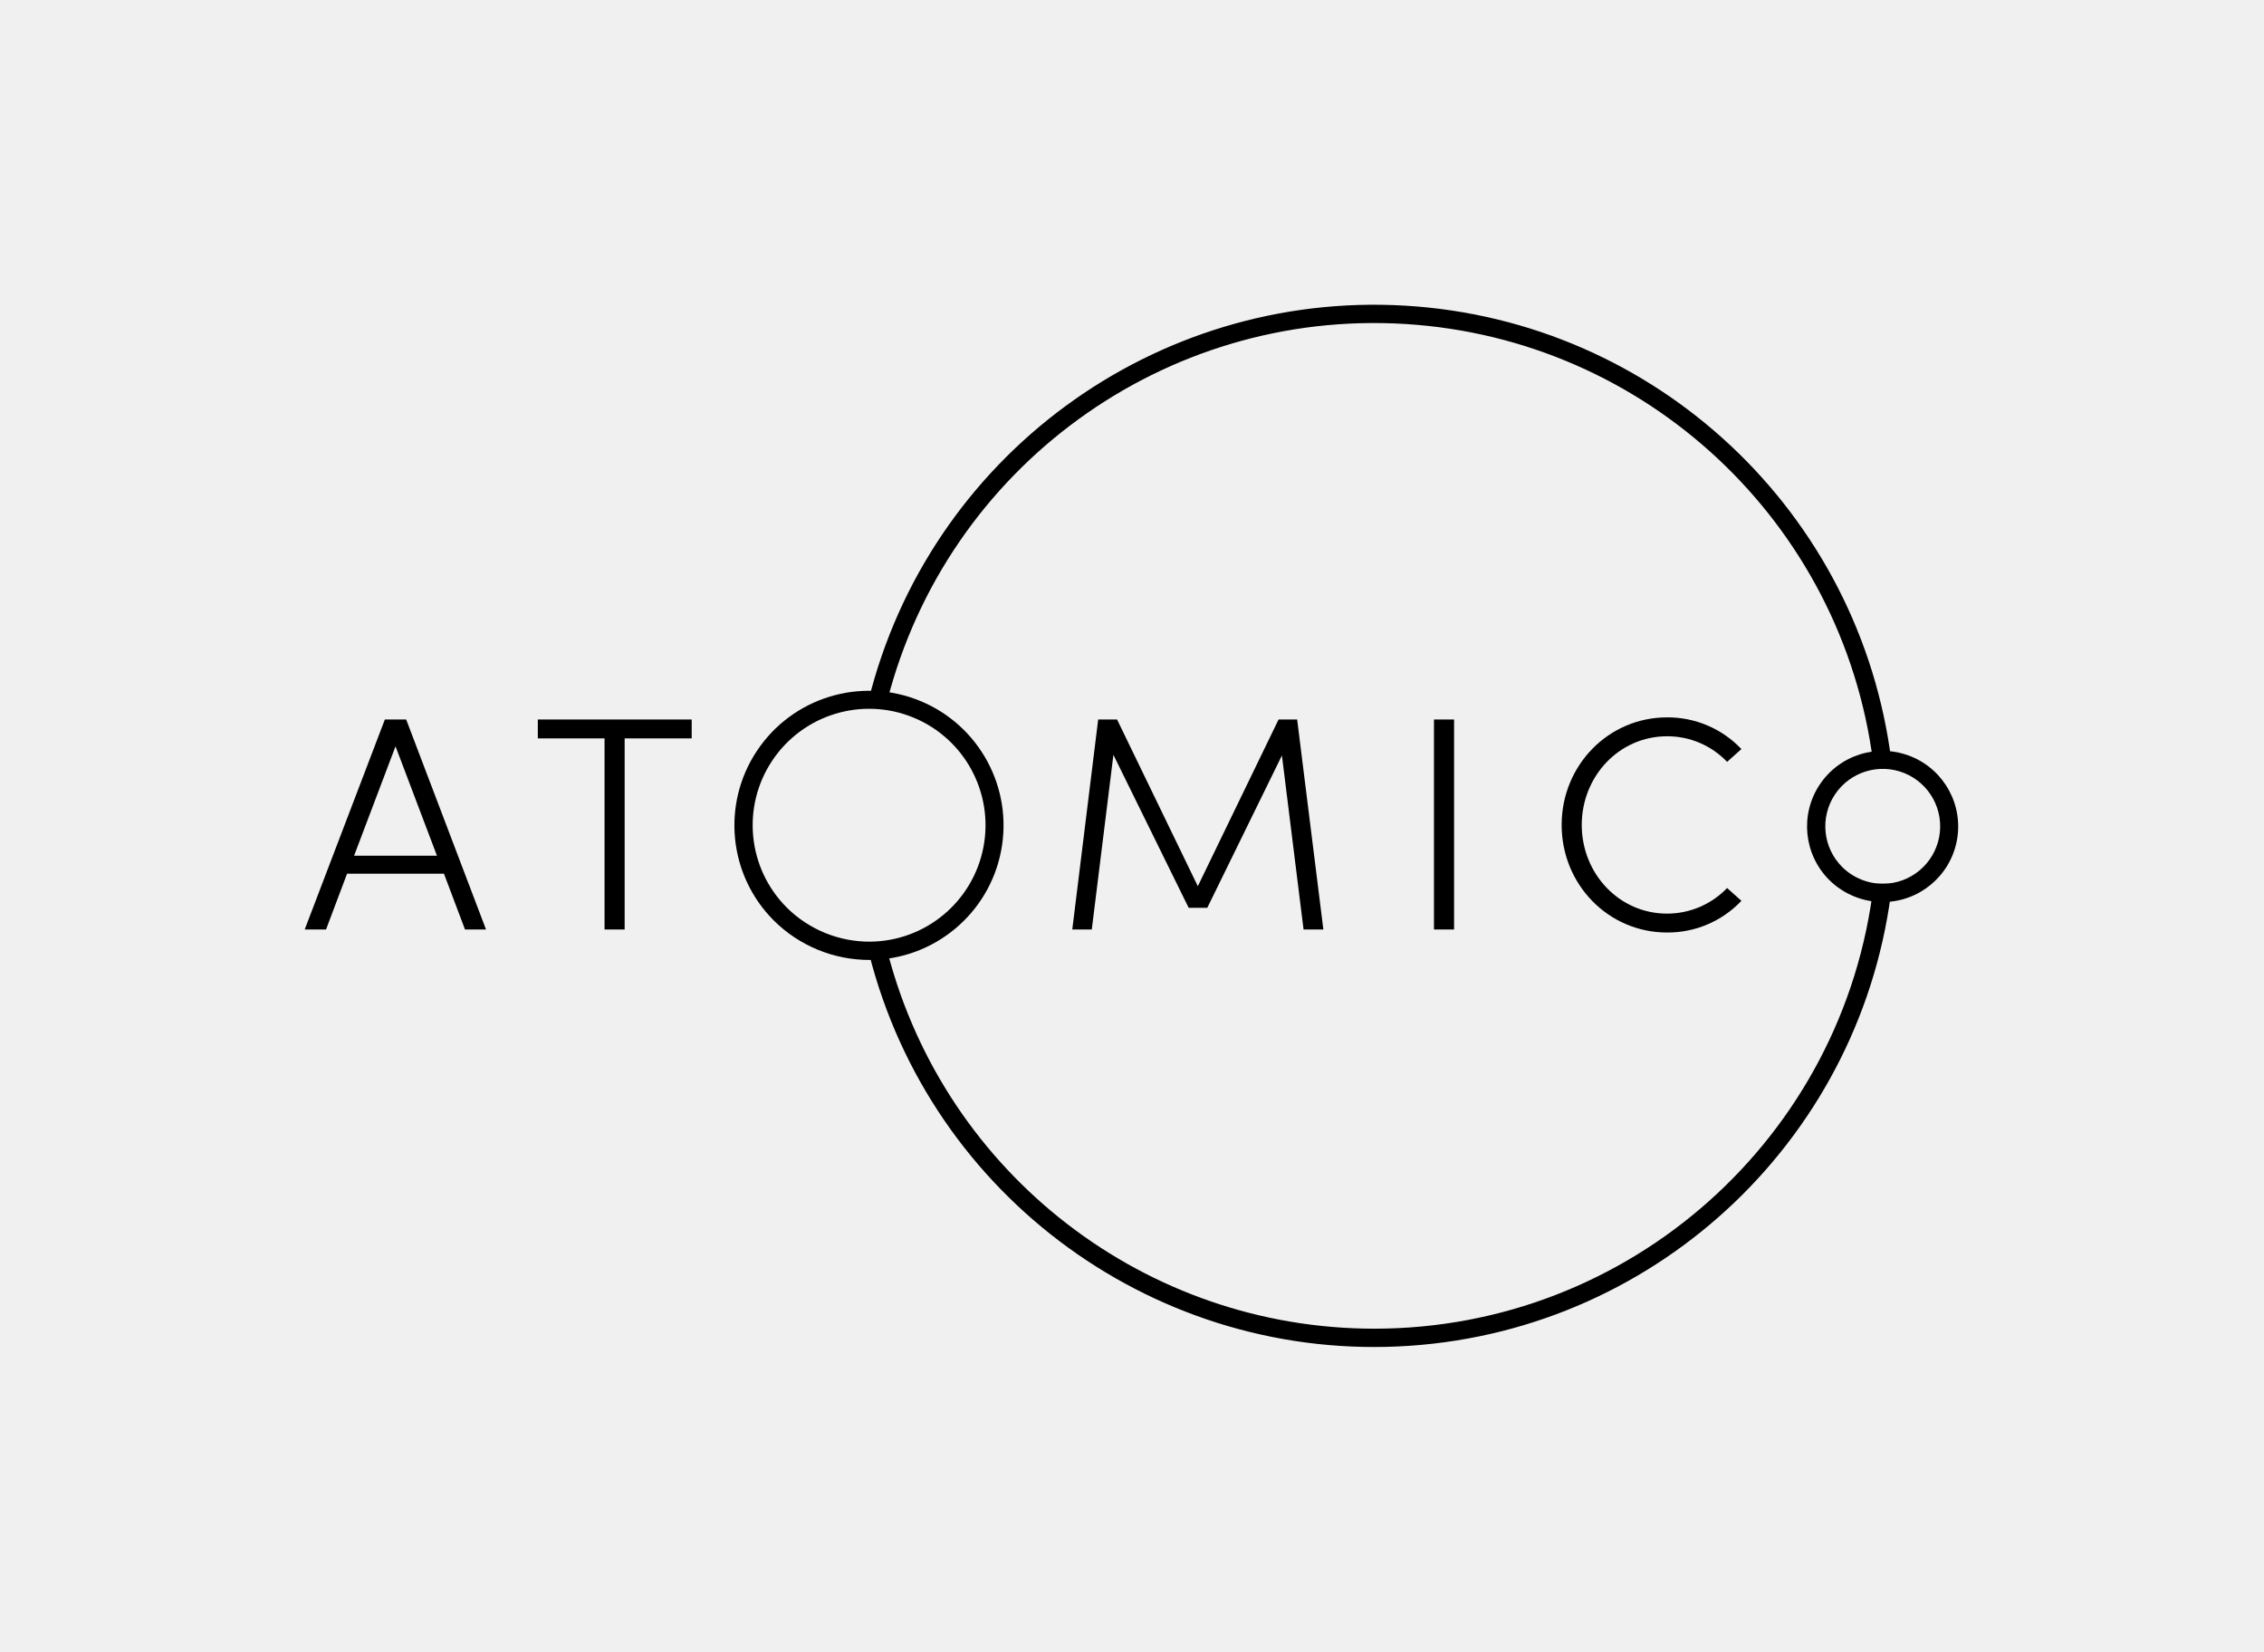
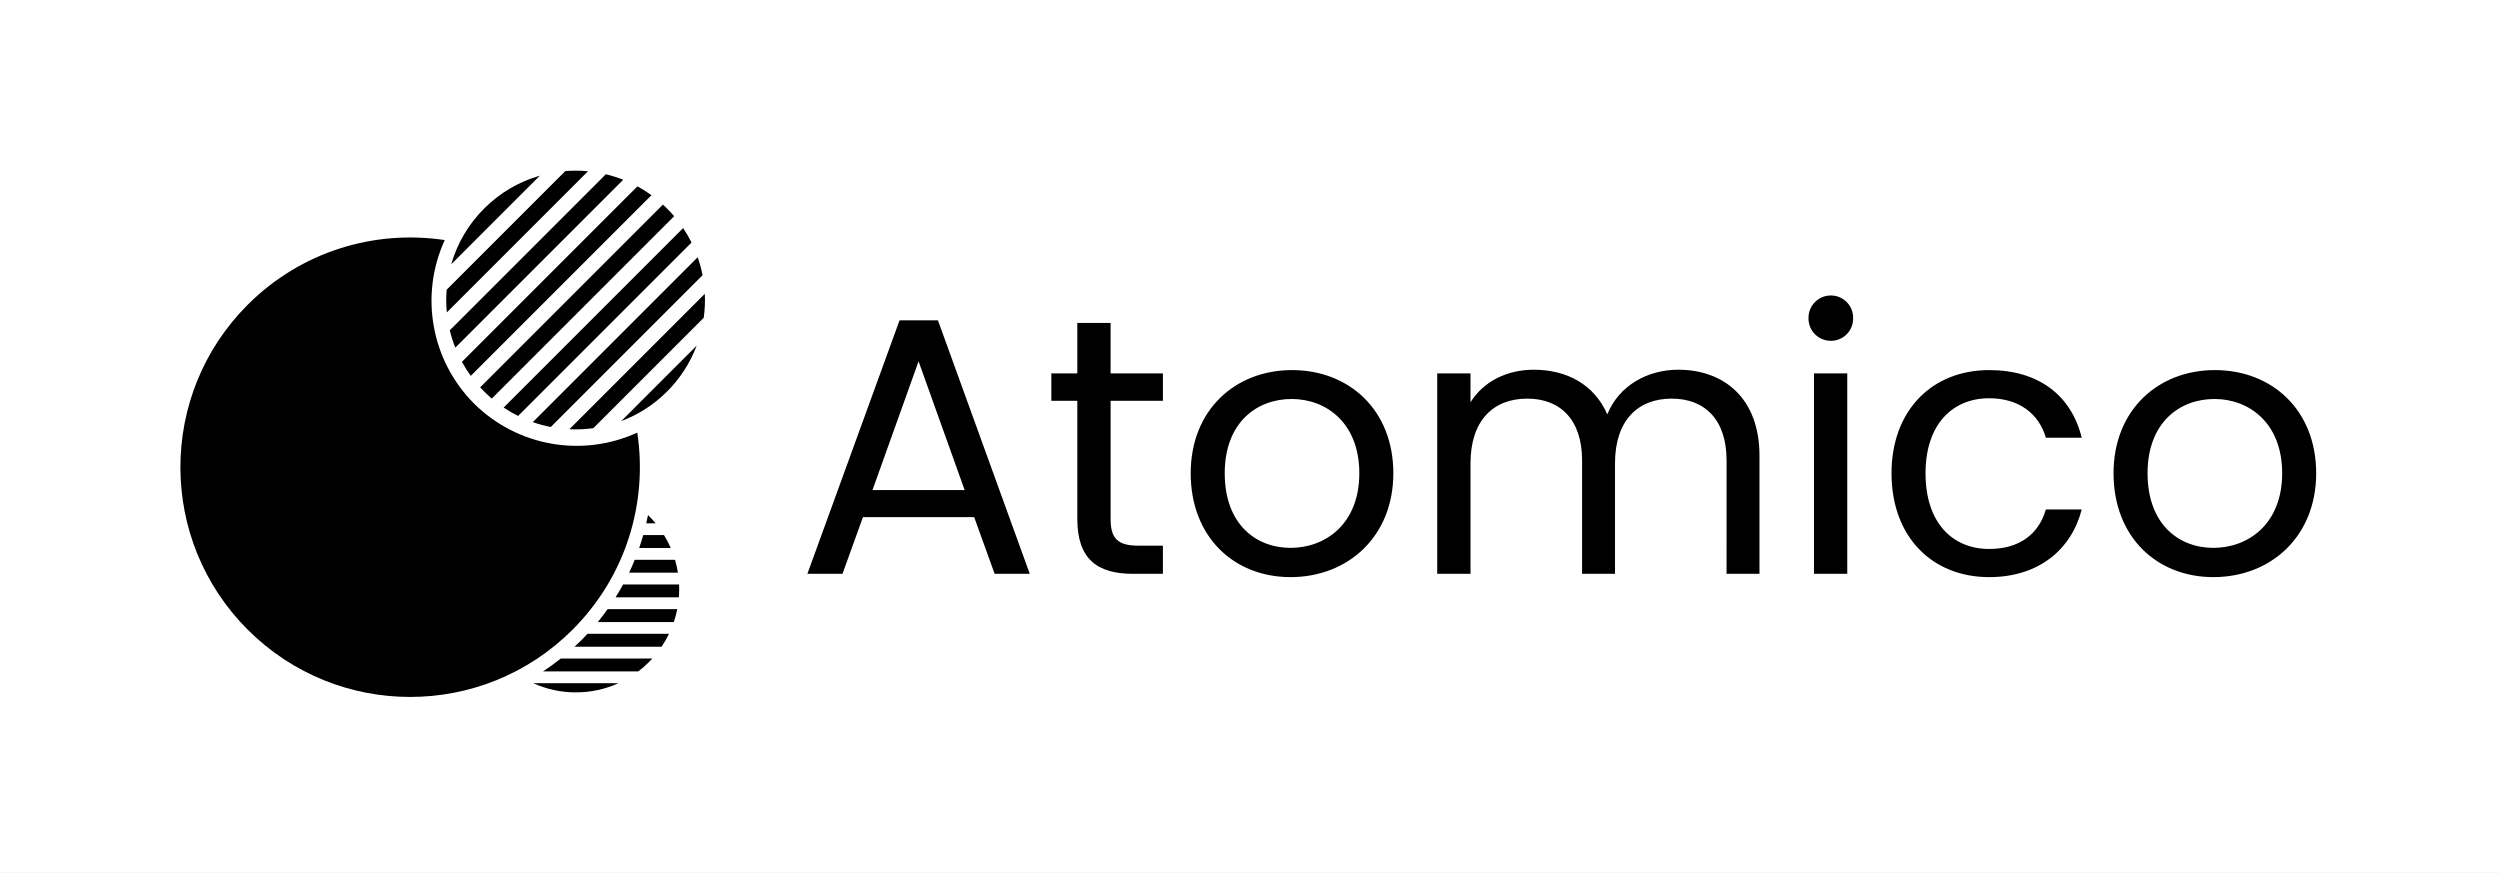
- <svg xmlns="http://www.w3.org/2000/svg" width="743" height="542" viewBox="0 0 743 542">
-   <g transform="translate(99.03 100)">
-     <path d="M515.676,150a165.034,165.034,0,0,0-323.539-20H185.96a171.022,171.022,0,0,1,335.755,20ZM352,336A165.012,165.012,0,0,0,515.9,190.017l6.041-.017A171.021,171.021,0,0,1,186.2,213h6.2A165.065,165.065,0,0,0,352,336Z" fill-rule="evenodd" />
-     <path d="M448.071,206a33.317,33.317,0,0,0,24.4-10.4l-4.7-4.2a27.262,27.262,0,0,1-19.7,8.4c-15.7,0-28-13.1-28-29.1s12.3-29.1,28-29.1a27.093,27.093,0,0,1,19.7,8.4l4.7-4.2a33.314,33.314,0,0,0-24.4-10.4c-19.3,0-34.6,15.8-34.6,35.3S428.77,206,448.071,206Zm-413.8-69.9,26.2,68.9h-6.9l-6.9-18.3h-31.8L7.971,205h-7l26.3-68.9h7Zm343.9,0V205h-6.6V136.1Zm-250.2,0v6.2h-22V205h-6.6V142.3H77.47v-6.2Zm166.1,54.7,26.5-54.7h6.1l8.6,68.9h-6.5l-7.1-57.1-24.5,50h-6.1l-24.7-50.2-7.1,57.3h-6.4l8.5-68.9h6.2Zm-249.7-10-13.6-35.9-13.6,35.9h27.2Z" fill-rule="evenodd" />
-     <path d="M519,196a24.8,24.8,0,1,0-17.717-7.252A25,25,0,0,0,519,196Zm0-6a18.849,18.849,0,1,0-13.469-5.51A19,19,0,0,0,519,190Z" fill-rule="evenodd" />
-     <path d="M186.493,215a44.162,44.162,0,1,0-31.549-12.911A44.5,44.5,0,0,0,186.493,215Zm0-6a38.208,38.208,0,1,0-27.3-11.169A38.5,38.5,0,0,0,186.493,209Z" fill-rule="evenodd" />
-     <g transform="translate(-99.03 -100)" fill="#fff" stroke="#707070" stroke-width="1" opacity="0">
-       <rect width="743" height="542" stroke="none" />
-       <rect x="0.5" y="0.5" width="742" height="541" fill="none" />
+ <svg xmlns="http://www.w3.org/2000/svg" width="745" height="260" viewBox="0 0 745 260">
+   <g transform="translate(-311 -276)">
+     <rect width="745" height="260" transform="translate(311 276)" fill="#fff" />
+     <g transform="translate(-62.399 477.454) rotate(-45)">
+       <path d="M-1245.356,341.791a31.088,31.088,0,0,1-4.215-.288l-20.068-20.068c2.127.44,4.306.788,6.474,1.034l19.286,19.286C-1244.374,341.78-1244.871,341.791-1245.356,341.791Zm5.908-.569-18.344-18.344c.939.037,1.9.055,2.855.055.862,0,1.735-.015,2.594-.046l17.176,17.176a30.854,30.854,0,0,1-4.281,1.158Zm-16.772-1.4a30.547,30.547,0,0,1-10.91-7.047,30.561,30.561,0,0,1-7.048-10.912l17.959,17.958Zm24.547-1.226-16.019-16.019c1.6-.159,3.212-.375,4.8-.641l14.663,14.663a30.678,30.678,0,0,1-3.443,2Zm6.267-4.137-13.344-13.344c1.44-.33,2.891-.71,4.31-1.129l11.8,11.8c-.3.331-.621.663-.945.987-.584.585-1.2,1.151-1.823,1.684Zm5-5.4h0l-10.289-10.289c1.308-.466,2.625-.979,3.914-1.526l8.481,8.481a30.713,30.713,0,0,1-2.1,3.334Zm3.688-6.716h0l-6.651-6.651c1.2-.584,2.4-1.211,3.573-1.866l4.383,4.383a30.8,30.8,0,0,1-1.3,4.134Zm2.014-8.39h0l-1.972-1.972c.7-.44,1.413-.9,2.111-1.374a31.094,31.094,0,0,1-.138,3.346Z" transform="translate(1649.064 56.05)" />
+       <path d="M-1321.651,191.587a68.963,68.963,0,0,1-13.8-1.391,68.11,68.11,0,0,1-12.85-3.989,68.465,68.465,0,0,1-11.629-6.312,68.952,68.952,0,0,1-10.132-8.359,68.949,68.949,0,0,1-8.359-10.132,68.46,68.46,0,0,1-6.312-11.628,68.122,68.122,0,0,1-3.989-12.85,68.977,68.977,0,0,1-1.391-13.8,68.976,68.976,0,0,1,1.391-13.8,68.121,68.121,0,0,1,3.989-12.85,68.462,68.462,0,0,1,6.312-11.628,68.953,68.953,0,0,1,8.359-10.131,68.955,68.955,0,0,1,10.132-8.359,68.47,68.47,0,0,1,11.629-6.312,68.116,68.116,0,0,1,12.85-3.989,68.965,68.965,0,0,1,13.8-1.391,68.751,68.751,0,0,1,16.407,1.979,68.093,68.093,0,0,1,14.975,5.622,68.669,68.669,0,0,1,13.07,8.794A68.938,68.938,0,0,1-1266.5,82.56a43.4,43.4,0,0,0-28.277,40.57A43.4,43.4,0,0,0-1266.5,163.7a68.937,68.937,0,0,1-10.694,11.493,68.67,68.67,0,0,1-13.07,8.794,68.092,68.092,0,0,1-14.975,5.622A68.751,68.751,0,0,1-1321.651,191.587Z" transform="translate(1716.109 183.328)" />
+       <path d="M-1388.348,73.679h31.8a38.414,38.414,0,0,1-15.9,3.421A38.415,38.415,0,0,1-1388.348,73.679Zm-7.374-4.394a38.8,38.8,0,0,1-5.263-4.816h57.072a38.8,38.8,0,0,1-5.263,4.816Zm-8.713-9.21a38.535,38.535,0,0,1-2.765-4.816h69.5a38.536,38.536,0,0,1-2.765,4.816Zm-4.555-9.21a38.263,38.263,0,0,1-1.28-4.816h75.642a38.263,38.263,0,0,1-1.28,4.816Zm-1.886-9.21q-.122-1.536-.123-3.105,0-.86.037-1.71h77.025q.037.85.037,1.71,0,1.567-.123,3.105Zm.357-9.21a38.333,38.333,0,0,1,1.088-4.815h73.963a38.354,38.354,0,0,1,1.088,4.815Zm2.681-9.21a38.456,38.456,0,0,1,2.5-4.815h65.766a38.472,38.472,0,0,1,2.5,4.815Zm5.644-9.21a38.789,38.789,0,0,1,4.738-4.815h50.013a38.764,38.764,0,0,1,4.738,4.815Zm11.073-9.21A38.373,38.373,0,0,1-1372.449,0a38.373,38.373,0,0,1,18.671,4.815Z" transform="translate(1837 267.543)" />
    </g>
+     <path d="M59.405,0H69.869L42.51-75.537H31.065L3.6,0H14.061l6.1-16.9H53.3ZM50.467-24.961H23L36.733-63.329ZM84.039-16.35c0,11.99,6,16.35,16.568,16.35h8.938V-8.393h-7.3c-6.1,0-8.284-2.071-8.284-7.957V-51.557h15.587v-8.175H93.958V-74.774H84.039v15.042H76.3v8.175h7.739Zm94.176-13.625c0-18.857-13.189-30.738-30.193-30.738-16.9,0-30.193,11.881-30.193,30.738,0,18.966,12.862,30.956,29.757,30.956C164.59.981,178.215-11.009,178.215-29.975Zm-50.249,0c0-15.042,9.483-22.127,19.947-22.127,10.246,0,20.165,7.085,20.165,22.127,0,15.151-10.137,22.236-20.492,22.236S127.966-14.824,127.966-29.975ZM277.514,0h9.81V-35.207c0-17.113-10.573-25.615-24.2-25.615-9.156,0-17.658,4.687-21.146,13.3-3.924-8.938-12.1-13.3-21.909-13.3-7.848,0-14.933,3.379-18.857,9.7v-8.611h-9.919V0h9.919V-32.918c0-12.862,6.867-19.293,16.9-19.293,9.81,0,16.35,6.213,16.35,18.421V0h9.81V-32.918c0-12.862,6.867-19.293,16.9-19.293,9.81,0,16.35,6.213,16.35,18.421Zm26.051,0h9.919V-59.732h-9.919Zm5.123-69.433a6.609,6.609,0,0,0,6.54-6.758,6.609,6.609,0,0,0-6.54-6.758,6.655,6.655,0,0,0-6.758,6.758A6.655,6.655,0,0,0,308.688-69.433Zm17.985,39.458c0,18.966,12.1,30.956,29.1,30.956C370.6.981,380.3-7.3,383.353-19.184H372.671c-2.18,7.521-8.066,11.772-16.895,11.772-10.9,0-18.966-7.739-18.966-22.563,0-14.606,8.066-22.345,18.966-22.345,8.829,0,14.824,4.578,16.895,11.772h10.682C380.3-53.083,370.6-60.713,355.776-60.713,338.772-60.713,326.673-48.723,326.673-29.975Zm126.549,0c0-18.857-13.189-30.738-30.193-30.738-16.9,0-30.193,11.881-30.193,30.738C392.836-11.009,405.7.981,422.593.981,439.6.981,453.222-11.009,453.222-29.975Zm-50.249,0c0-15.042,9.483-22.127,19.947-22.127,10.246,0,20.165,7.085,20.165,22.127,0,15.151-10.137,22.236-20.492,22.236S402.973-14.824,402.973-29.975Z" transform="translate(548 447)" />
  </g>
</svg>
